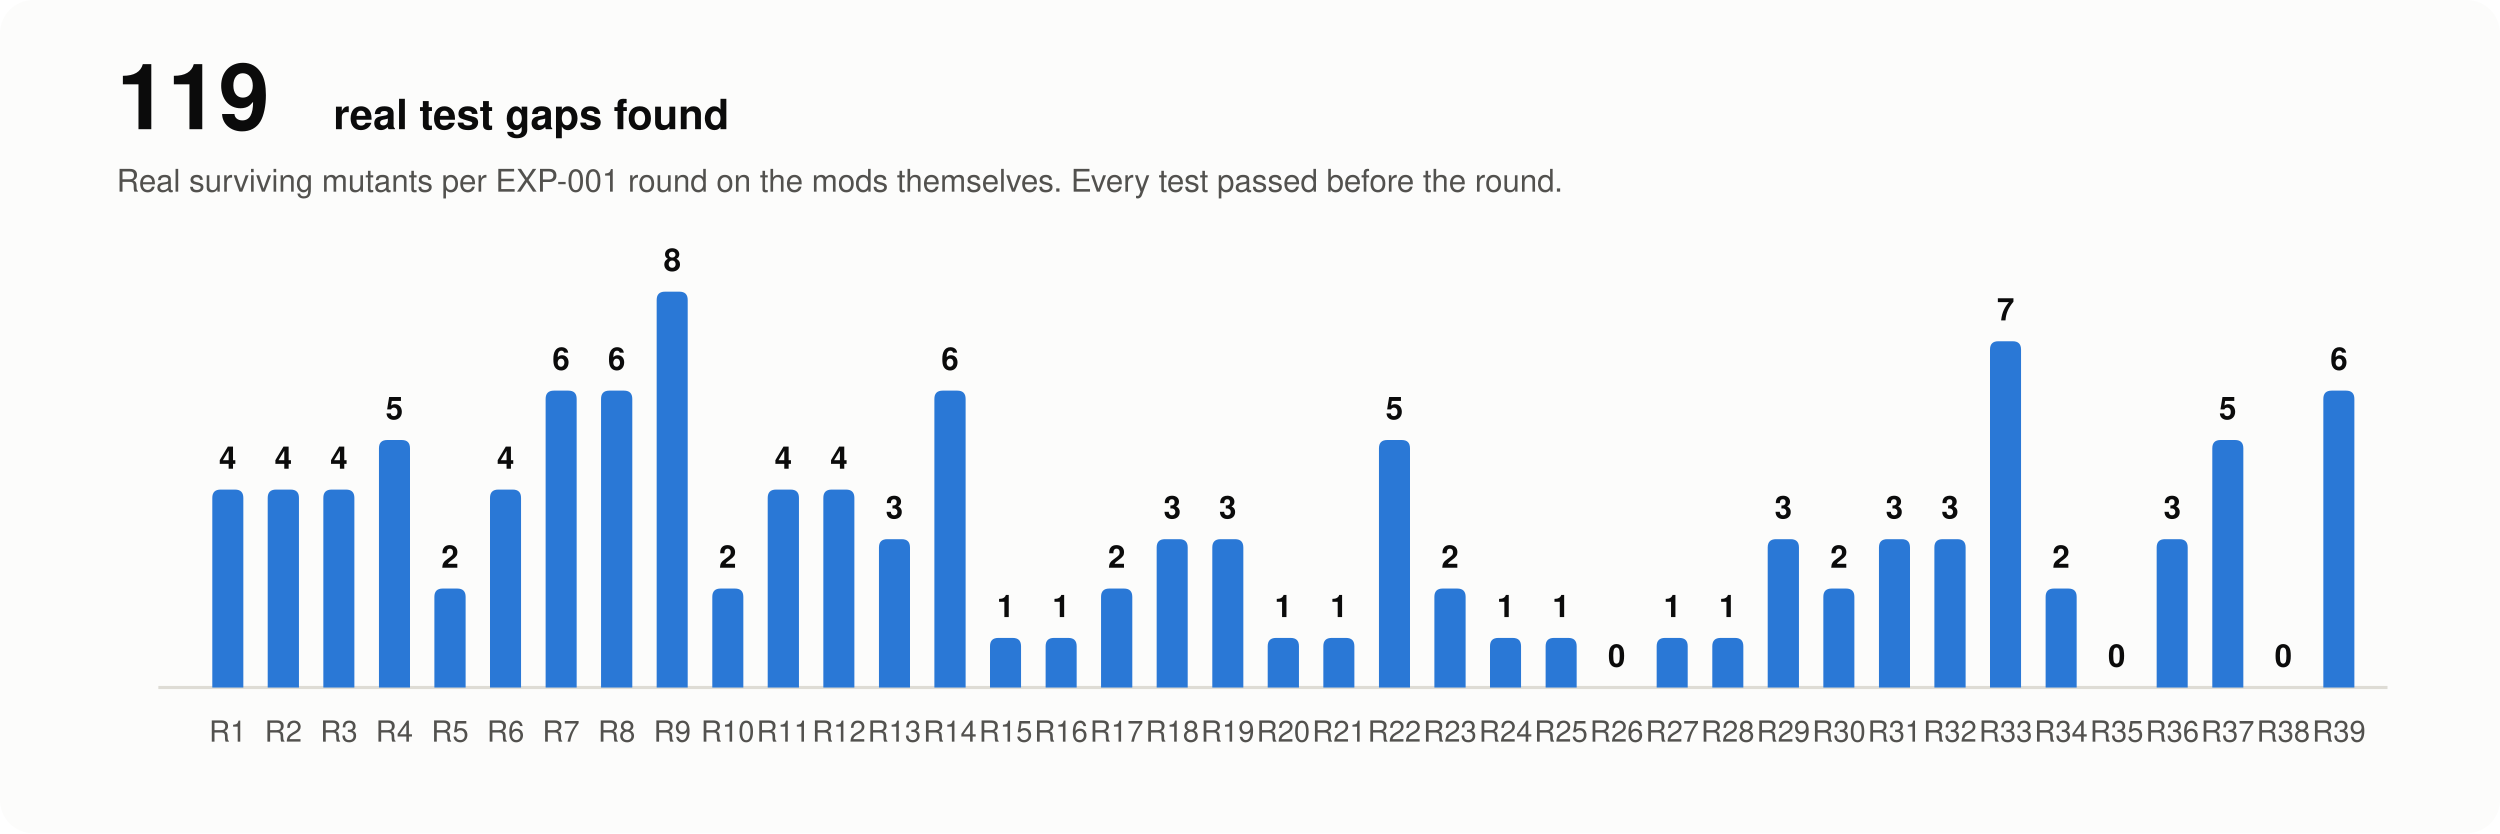
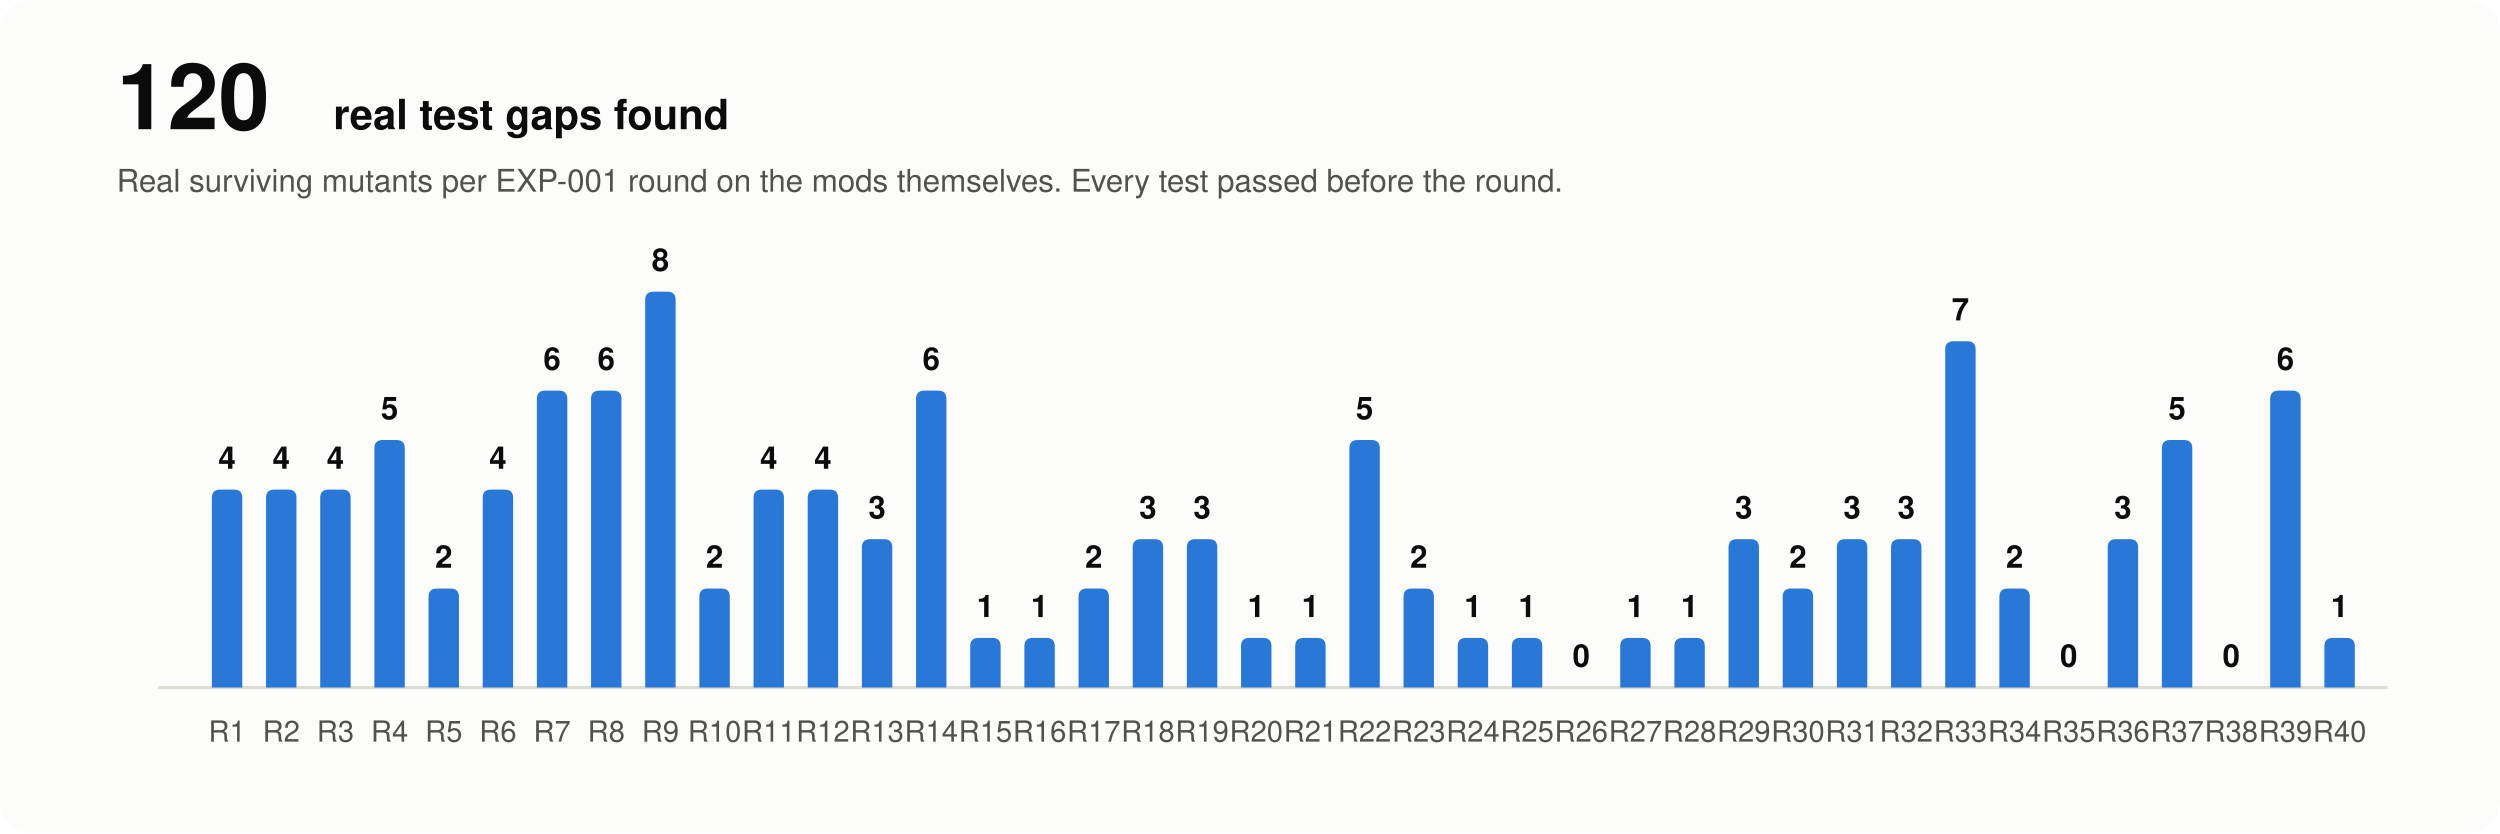
- <svg xmlns="http://www.w3.org/2000/svg" viewBox="0 0 1200 400" width="1200" height="400" role="img" aria-label="119 real test gaps found in 39 rounds" font-family="ui-sans-serif, -apple-system, 'Segoe UI', Helvetica, Arial, sans-serif">
+ <svg xmlns="http://www.w3.org/2000/svg" viewBox="0 0 1200 400" width="1200" height="400" role="img" aria-label="120 real test gaps found in 40 rounds" font-family="ui-sans-serif, -apple-system, 'Segoe UI', Helvetica, Arial, sans-serif">
  <style>
  .sup { fill: #fcfcfb; } .sup2 { fill: #f3f2ef; } .borda { stroke: #dedcd5; }
  .t1 { fill: #0b0b0b; } .t2 { fill: #52514e; } .t3 { fill: #8a887f; }
  .ac { fill: #2a78d6; } .acs { stroke: #2a78d6; } .acf { fill: #e8f1fb; }
  .ok { fill: #0f7a3d; } .okf { fill: #e3f3e8; }
  @media (prefers-color-scheme: dark) {
    .sup { fill: #1a1a19; } .sup2 { fill: #232322; } .borda { stroke: #3a3936; }
    .t1 { fill: #f0efec; } .t2 { fill: #c3c2b7; } .t3 { fill: #8f8d84; }
    .ac { fill: #3987e5; } .acs { stroke: #3987e5; } .acf { fill: #1d2c40; }
    .ok { fill: #4cc27a; } .okf { fill: #16301f; }
  }
  @media (prefers-reduced-motion: reduce) { * { animation: none !important; } }

  .barra { transform-box: fill-box; transform-origin: bottom; animation: cresce 1.1s cubic-bezier(.2,.8,.2,1); }
  @keyframes cresce { from { transform: scaleY(0); } to { transform: scaleY(1); } }
</style>
  <rect width="1200" height="400" rx="16" class="sup" />
-   <text x="56" y="62" font-size="44" font-weight="800" class="t1">119</text>
+   <text x="56" y="62" font-size="44" font-weight="800" class="t1">120</text>
  <text x="160" y="62" font-size="20" font-weight="700" class="t1">real test gaps found</text>
  <text x="56" y="92" font-size="15" class="t2">Real surviving mutants per EXP-001 round on the mods themselves. Every test passed before the round.</text>
  <line x1="76" y1="330" x2="1146" y2="330" class="borda" stroke-width="1.5" />
  <g class="barra">
-     <path d="M101.9,330 L101.9,239.0 Q101.9,235.0 105.9,235.0 L112.8,235.0 Q116.8,235.0 116.8,239.0 L116.8,330 Z" class="ac" />
-   </g>
-   <text x="109.3" y="225.0" font-size="15" font-weight="700" class="t1" text-anchor="middle">4</text>
-   <text x="109.3" y="356" font-size="14" class="t2" text-anchor="middle">R1</text>
-   <g class="barra">
-     <path d="M128.5,330 L128.5,239.0 Q128.5,235.0 132.5,235.0 L139.5,235.0 Q143.5,235.0 143.5,239.0 L143.5,330 Z" class="ac" />
-   </g>
-   <text x="136.0" y="225.0" font-size="15" font-weight="700" class="t1" text-anchor="middle">4</text>
-   <text x="136.0" y="356" font-size="14" class="t2" text-anchor="middle">R2</text>
-   <g class="barra">
-     <path d="M155.2,330 L155.2,239.0 Q155.2,235.0 159.2,235.0 L166.1,235.0 Q170.1,235.0 170.1,239.0 L170.1,330 Z" class="ac" />
-   </g>
-   <text x="162.7" y="225.0" font-size="15" font-weight="700" class="t1" text-anchor="middle">4</text>
-   <text x="162.7" y="356" font-size="14" class="t2" text-anchor="middle">R3</text>
-   <g class="barra">
-     <path d="M181.9,330 L181.9,215.2 Q181.9,211.2 185.9,211.2 L192.8,211.2 Q196.8,211.2 196.8,215.2 L196.8,330 Z" class="ac" />
-   </g>
-   <text x="189.3" y="201.2" font-size="15" font-weight="700" class="t1" text-anchor="middle">5</text>
-   <text x="189.3" y="356" font-size="14" class="t2" text-anchor="middle">R4</text>
-   <g class="barra">
-     <path d="M208.5,330 L208.5,286.5 Q208.5,282.5 212.5,282.5 L219.5,282.5 Q223.5,282.5 223.5,286.5 L223.5,330 Z" class="ac" />
-   </g>
-   <text x="216.0" y="272.5" font-size="15" font-weight="700" class="t1" text-anchor="middle">2</text>
-   <text x="216.0" y="356" font-size="14" class="t2" text-anchor="middle">R5</text>
-   <g class="barra">
-     <path d="M235.2,330 L235.2,239.0 Q235.2,235.0 239.2,235.0 L246.1,235.0 Q250.1,235.0 250.1,239.0 L250.1,330 Z" class="ac" />
-   </g>
-   <text x="242.7" y="225.0" font-size="15" font-weight="700" class="t1" text-anchor="middle">4</text>
-   <text x="242.7" y="356" font-size="14" class="t2" text-anchor="middle">R6</text>
-   <g class="barra">
-     <path d="M261.9,330 L261.9,191.5 Q261.9,187.5 265.9,187.5 L272.8,187.5 Q276.8,187.5 276.8,191.5 L276.8,330 Z" class="ac" />
-   </g>
-   <text x="269.3" y="177.5" font-size="15" font-weight="700" class="t1" text-anchor="middle">6</text>
-   <text x="269.3" y="356" font-size="14" class="t2" text-anchor="middle">R7</text>
-   <g class="barra">
-     <path d="M288.5,330 L288.5,191.5 Q288.5,187.5 292.5,187.5 L299.5,187.5 Q303.5,187.5 303.5,191.5 L303.5,330 Z" class="ac" />
-   </g>
-   <text x="296.0" y="177.5" font-size="15" font-weight="700" class="t1" text-anchor="middle">6</text>
-   <text x="296.0" y="356" font-size="14" class="t2" text-anchor="middle">R8</text>
-   <g class="barra">
-     <path d="M315.2,330 L315.2,144.0 Q315.2,140.0 319.2,140.0 L326.1,140.0 Q330.1,140.0 330.1,144.0 L330.1,330 Z" class="ac" />
-   </g>
-   <text x="322.7" y="130.0" font-size="15" font-weight="700" class="t1" text-anchor="middle">8</text>
-   <text x="322.7" y="356" font-size="14" class="t2" text-anchor="middle">R9</text>
-   <g class="barra">
-     <path d="M341.9,330 L341.9,286.5 Q341.9,282.5 345.9,282.5 L352.8,282.5 Q356.8,282.5 356.8,286.5 L356.8,330 Z" class="ac" />
-   </g>
-   <text x="349.3" y="272.5" font-size="15" font-weight="700" class="t1" text-anchor="middle">2</text>
-   <text x="349.3" y="356" font-size="14" class="t2" text-anchor="middle">R10</text>
-   <g class="barra">
-     <path d="M368.5,330 L368.5,239.0 Q368.5,235.0 372.5,235.0 L379.5,235.0 Q383.5,235.0 383.5,239.0 L383.5,330 Z" class="ac" />
-   </g>
-   <text x="376.0" y="225.0" font-size="15" font-weight="700" class="t1" text-anchor="middle">4</text>
-   <text x="376.0" y="356" font-size="14" class="t2" text-anchor="middle">R11</text>
-   <g class="barra">
-     <path d="M395.2,330 L395.2,239.0 Q395.2,235.0 399.2,235.0 L406.1,235.0 Q410.1,235.0 410.1,239.0 L410.1,330 Z" class="ac" />
-   </g>
-   <text x="402.7" y="225.0" font-size="15" font-weight="700" class="t1" text-anchor="middle">4</text>
-   <text x="402.7" y="356" font-size="14" class="t2" text-anchor="middle">R12</text>
-   <g class="barra">
-     <path d="M421.9,330 L421.9,262.8 Q421.9,258.8 425.9,258.8 L432.8,258.8 Q436.8,258.8 436.8,262.8 L436.8,330 Z" class="ac" />
-   </g>
-   <text x="429.3" y="248.8" font-size="15" font-weight="700" class="t1" text-anchor="middle">3</text>
-   <text x="429.3" y="356" font-size="14" class="t2" text-anchor="middle">R13</text>
-   <g class="barra">
-     <path d="M448.5,330 L448.5,191.5 Q448.5,187.5 452.5,187.5 L459.5,187.5 Q463.5,187.5 463.5,191.5 L463.5,330 Z" class="ac" />
-   </g>
-   <text x="456.0" y="177.5" font-size="15" font-weight="700" class="t1" text-anchor="middle">6</text>
-   <text x="456.0" y="356" font-size="14" class="t2" text-anchor="middle">R14</text>
-   <g class="barra">
-     <path d="M475.2,330 L475.2,310.2 Q475.2,306.2 479.2,306.2 L486.1,306.2 Q490.1,306.2 490.1,310.2 L490.1,330 Z" class="ac" />
-   </g>
-   <text x="482.7" y="296.2" font-size="15" font-weight="700" class="t1" text-anchor="middle">1</text>
-   <text x="482.7" y="356" font-size="14" class="t2" text-anchor="middle">R15</text>
-   <g class="barra">
-     <path d="M501.9,330 L501.9,310.2 Q501.9,306.2 505.9,306.2 L512.8,306.2 Q516.8,306.2 516.8,310.2 L516.8,330 Z" class="ac" />
-   </g>
-   <text x="509.3" y="296.2" font-size="15" font-weight="700" class="t1" text-anchor="middle">1</text>
-   <text x="509.3" y="356" font-size="14" class="t2" text-anchor="middle">R16</text>
-   <g class="barra">
-     <path d="M528.5,330 L528.5,286.5 Q528.5,282.5 532.5,282.5 L539.5,282.5 Q543.5,282.5 543.5,286.5 L543.5,330 Z" class="ac" />
-   </g>
-   <text x="536.0" y="272.5" font-size="15" font-weight="700" class="t1" text-anchor="middle">2</text>
-   <text x="536.0" y="356" font-size="14" class="t2" text-anchor="middle">R17</text>
-   <g class="barra">
-     <path d="M555.2,330 L555.2,262.8 Q555.2,258.8 559.2,258.8 L566.1,258.8 Q570.1,258.8 570.1,262.8 L570.1,330 Z" class="ac" />
-   </g>
-   <text x="562.7" y="248.8" font-size="15" font-weight="700" class="t1" text-anchor="middle">3</text>
-   <text x="562.7" y="356" font-size="14" class="t2" text-anchor="middle">R18</text>
-   <g class="barra">
-     <path d="M581.9,330 L581.9,262.8 Q581.9,258.8 585.9,258.8 L592.8,258.8 Q596.8,258.8 596.8,262.8 L596.8,330 Z" class="ac" />
-   </g>
-   <text x="589.3" y="248.8" font-size="15" font-weight="700" class="t1" text-anchor="middle">3</text>
-   <text x="589.3" y="356" font-size="14" class="t2" text-anchor="middle">R19</text>
-   <g class="barra">
-     <path d="M608.5,330 L608.5,310.2 Q608.5,306.2 612.5,306.2 L619.5,306.2 Q623.5,306.2 623.5,310.2 L623.5,330 Z" class="ac" />
-   </g>
-   <text x="616.0" y="296.2" font-size="15" font-weight="700" class="t1" text-anchor="middle">1</text>
-   <text x="616.0" y="356" font-size="14" class="t2" text-anchor="middle">R20</text>
-   <g class="barra">
-     <path d="M635.2,330 L635.2,310.2 Q635.2,306.2 639.2,306.2 L646.1,306.2 Q650.1,306.2 650.1,310.2 L650.1,330 Z" class="ac" />
-   </g>
-   <text x="642.7" y="296.2" font-size="15" font-weight="700" class="t1" text-anchor="middle">1</text>
-   <text x="642.7" y="356" font-size="14" class="t2" text-anchor="middle">R21</text>
-   <g class="barra">
-     <path d="M661.9,330 L661.9,215.2 Q661.9,211.2 665.9,211.2 L672.8,211.2 Q676.8,211.2 676.8,215.2 L676.8,330 Z" class="ac" />
-   </g>
-   <text x="669.3" y="201.2" font-size="15" font-weight="700" class="t1" text-anchor="middle">5</text>
-   <text x="669.3" y="356" font-size="14" class="t2" text-anchor="middle">R22</text>
-   <g class="barra">
-     <path d="M688.5,330 L688.5,286.5 Q688.5,282.5 692.5,282.5 L699.5,282.5 Q703.5,282.5 703.5,286.5 L703.5,330 Z" class="ac" />
-   </g>
-   <text x="696.0" y="272.5" font-size="15" font-weight="700" class="t1" text-anchor="middle">2</text>
-   <text x="696.0" y="356" font-size="14" class="t2" text-anchor="middle">R23</text>
-   <g class="barra">
-     <path d="M715.2,330 L715.2,310.2 Q715.2,306.2 719.2,306.2 L726.1,306.2 Q730.1,306.2 730.1,310.2 L730.1,330 Z" class="ac" />
-   </g>
-   <text x="722.7" y="296.2" font-size="15" font-weight="700" class="t1" text-anchor="middle">1</text>
-   <text x="722.7" y="356" font-size="14" class="t2" text-anchor="middle">R24</text>
-   <g class="barra">
-     <path d="M741.9,330 L741.9,310.2 Q741.9,306.2 745.9,306.2 L752.8,306.2 Q756.8,306.2 756.8,310.2 L756.8,330 Z" class="ac" />
-   </g>
-   <text x="749.3" y="296.2" font-size="15" font-weight="700" class="t1" text-anchor="middle">1</text>
-   <text x="749.3" y="356" font-size="14" class="t2" text-anchor="middle">R25</text>
-   <g class="barra">
-     <path d="M768.5,330 L768.5,330.0 Q768.5,330.0 768.5,330.0 L783.5,330.0 Q783.5,330.0 783.5,330.0 L783.5,330 Z" class="ac" />
-   </g>
-   <text x="776.0" y="320.0" font-size="15" font-weight="700" class="t1" text-anchor="middle">0</text>
-   <text x="776.0" y="356" font-size="14" class="t2" text-anchor="middle">R26</text>
-   <g class="barra">
-     <path d="M795.2,330 L795.2,310.2 Q795.2,306.2 799.2,306.2 L806.1,306.2 Q810.1,306.2 810.1,310.2 L810.1,330 Z" class="ac" />
-   </g>
-   <text x="802.7" y="296.2" font-size="15" font-weight="700" class="t1" text-anchor="middle">1</text>
-   <text x="802.7" y="356" font-size="14" class="t2" text-anchor="middle">R27</text>
-   <g class="barra">
-     <path d="M821.9,330 L821.9,310.2 Q821.9,306.2 825.9,306.2 L832.8,306.2 Q836.8,306.2 836.8,310.2 L836.8,330 Z" class="ac" />
-   </g>
-   <text x="829.3" y="296.2" font-size="15" font-weight="700" class="t1" text-anchor="middle">1</text>
-   <text x="829.3" y="356" font-size="14" class="t2" text-anchor="middle">R28</text>
-   <g class="barra">
-     <path d="M848.5,330 L848.5,262.8 Q848.5,258.8 852.5,258.8 L859.5,258.8 Q863.5,258.8 863.5,262.8 L863.5,330 Z" class="ac" />
-   </g>
-   <text x="856.0" y="248.8" font-size="15" font-weight="700" class="t1" text-anchor="middle">3</text>
-   <text x="856.0" y="356" font-size="14" class="t2" text-anchor="middle">R29</text>
-   <g class="barra">
-     <path d="M875.2,330 L875.2,286.5 Q875.2,282.5 879.2,282.5 L886.1,282.5 Q890.1,282.5 890.1,286.5 L890.1,330 Z" class="ac" />
-   </g>
-   <text x="882.7" y="272.5" font-size="15" font-weight="700" class="t1" text-anchor="middle">2</text>
-   <text x="882.7" y="356" font-size="14" class="t2" text-anchor="middle">R30</text>
-   <g class="barra">
-     <path d="M901.9,330 L901.9,262.8 Q901.9,258.8 905.9,258.8 L912.8,258.8 Q916.8,258.8 916.8,262.8 L916.8,330 Z" class="ac" />
-   </g>
-   <text x="909.3" y="248.8" font-size="15" font-weight="700" class="t1" text-anchor="middle">3</text>
-   <text x="909.3" y="356" font-size="14" class="t2" text-anchor="middle">R31</text>
-   <g class="barra">
-     <path d="M928.5,330 L928.5,262.8 Q928.5,258.8 932.5,258.8 L939.5,258.8 Q943.5,258.8 943.5,262.8 L943.5,330 Z" class="ac" />
-   </g>
-   <text x="936.0" y="248.8" font-size="15" font-weight="700" class="t1" text-anchor="middle">3</text>
-   <text x="936.0" y="356" font-size="14" class="t2" text-anchor="middle">R32</text>
-   <g class="barra">
-     <path d="M955.2,330 L955.2,167.8 Q955.2,163.8 959.2,163.8 L966.1,163.8 Q970.1,163.8 970.1,167.8 L970.1,330 Z" class="ac" />
-   </g>
-   <text x="962.7" y="153.8" font-size="15" font-weight="700" class="t1" text-anchor="middle">7</text>
-   <text x="962.7" y="356" font-size="14" class="t2" text-anchor="middle">R33</text>
-   <g class="barra">
-     <path d="M981.9,330 L981.9,286.5 Q981.9,282.5 985.9,282.5 L992.8,282.5 Q996.8,282.5 996.8,286.5 L996.8,330 Z" class="ac" />
-   </g>
-   <text x="989.3" y="272.5" font-size="15" font-weight="700" class="t1" text-anchor="middle">2</text>
-   <text x="989.3" y="356" font-size="14" class="t2" text-anchor="middle">R34</text>
-   <g class="barra">
-     <path d="M1008.5,330 L1008.5,330.0 Q1008.5,330.0 1008.5,330.0 L1023.5,330.0 Q1023.5,330.0 1023.5,330.0 L1023.5,330 Z" class="ac" />
-   </g>
-   <text x="1016.0" y="320.0" font-size="15" font-weight="700" class="t1" text-anchor="middle">0</text>
-   <text x="1016.0" y="356" font-size="14" class="t2" text-anchor="middle">R35</text>
-   <g class="barra">
-     <path d="M1035.2,330 L1035.2,262.8 Q1035.2,258.8 1039.2,258.8 L1046.1,258.8 Q1050.1,258.8 1050.1,262.8 L1050.1,330 Z" class="ac" />
-   </g>
-   <text x="1042.7" y="248.8" font-size="15" font-weight="700" class="t1" text-anchor="middle">3</text>
-   <text x="1042.7" y="356" font-size="14" class="t2" text-anchor="middle">R36</text>
-   <g class="barra">
-     <path d="M1061.9,330 L1061.9,215.2 Q1061.9,211.2 1065.9,211.2 L1072.8,211.2 Q1076.8,211.2 1076.8,215.2 L1076.8,330 Z" class="ac" />
-   </g>
-   <text x="1069.3" y="201.2" font-size="15" font-weight="700" class="t1" text-anchor="middle">5</text>
-   <text x="1069.3" y="356" font-size="14" class="t2" text-anchor="middle">R37</text>
-   <g class="barra">
-     <path d="M1088.5,330 L1088.5,330.0 Q1088.5,330.0 1088.5,330.0 L1103.5,330.0 Q1103.5,330.0 1103.5,330.0 L1103.5,330 Z" class="ac" />
-   </g>
-   <text x="1096.0" y="320.0" font-size="15" font-weight="700" class="t1" text-anchor="middle">0</text>
-   <text x="1096.0" y="356" font-size="14" class="t2" text-anchor="middle">R38</text>
-   <g class="barra">
-     <path d="M1115.2,330 L1115.2,191.5 Q1115.2,187.5 1119.2,187.5 L1126.1,187.5 Q1130.1,187.5 1130.1,191.5 L1130.1,330 Z" class="ac" />
-   </g>
-   <text x="1122.7" y="177.5" font-size="15" font-weight="700" class="t1" text-anchor="middle">6</text>
-   <text x="1122.7" y="356" font-size="14" class="t2" text-anchor="middle">R39</text>
+     <path d="M101.7,330 L101.7,239.0 Q101.7,235.0 105.7,235.0 L112.3,235.0 Q116.3,235.0 116.3,239.0 L116.3,330 Z" class="ac" />
+   </g>
+   <text x="109.0" y="225.0" font-size="15" font-weight="700" class="t1" text-anchor="middle">4</text>
+   <text x="109.0" y="356" font-size="14" class="t2" text-anchor="middle">R1</text>
+   <g class="barra">
+     <path d="M127.7,330 L127.7,239.0 Q127.7,235.0 131.7,235.0 L138.3,235.0 Q142.3,235.0 142.3,239.0 L142.3,330 Z" class="ac" />
+   </g>
+   <text x="135.0" y="225.0" font-size="15" font-weight="700" class="t1" text-anchor="middle">4</text>
+   <text x="135.0" y="356" font-size="14" class="t2" text-anchor="middle">R2</text>
+   <g class="barra">
+     <path d="M153.7,330 L153.7,239.0 Q153.7,235.0 157.7,235.0 L164.3,235.0 Q168.3,235.0 168.3,239.0 L168.3,330 Z" class="ac" />
+   </g>
+   <text x="161.0" y="225.0" font-size="15" font-weight="700" class="t1" text-anchor="middle">4</text>
+   <text x="161.0" y="356" font-size="14" class="t2" text-anchor="middle">R3</text>
+   <g class="barra">
+     <path d="M179.7,330 L179.7,215.2 Q179.7,211.2 183.7,211.2 L190.3,211.2 Q194.3,211.2 194.3,215.2 L194.3,330 Z" class="ac" />
+   </g>
+   <text x="187.0" y="201.2" font-size="15" font-weight="700" class="t1" text-anchor="middle">5</text>
+   <text x="187.0" y="356" font-size="14" class="t2" text-anchor="middle">R4</text>
+   <g class="barra">
+     <path d="M205.7,330 L205.7,286.5 Q205.7,282.5 209.7,282.5 L216.3,282.5 Q220.3,282.5 220.3,286.5 L220.3,330 Z" class="ac" />
+   </g>
+   <text x="213.0" y="272.5" font-size="15" font-weight="700" class="t1" text-anchor="middle">2</text>
+   <text x="213.0" y="356" font-size="14" class="t2" text-anchor="middle">R5</text>
+   <g class="barra">
+     <path d="M231.7,330 L231.7,239.0 Q231.7,235.0 235.7,235.0 L242.3,235.0 Q246.3,235.0 246.3,239.0 L246.3,330 Z" class="ac" />
+   </g>
+   <text x="239.0" y="225.0" font-size="15" font-weight="700" class="t1" text-anchor="middle">4</text>
+   <text x="239.0" y="356" font-size="14" class="t2" text-anchor="middle">R6</text>
+   <g class="barra">
+     <path d="M257.7,330 L257.7,191.5 Q257.7,187.5 261.7,187.5 L268.3,187.5 Q272.3,187.5 272.3,191.5 L272.3,330 Z" class="ac" />
+   </g>
+   <text x="265.0" y="177.5" font-size="15" font-weight="700" class="t1" text-anchor="middle">6</text>
+   <text x="265.0" y="356" font-size="14" class="t2" text-anchor="middle">R7</text>
+   <g class="barra">
+     <path d="M283.7,330 L283.7,191.5 Q283.7,187.5 287.7,187.5 L294.3,187.5 Q298.3,187.5 298.3,191.5 L298.3,330 Z" class="ac" />
+   </g>
+   <text x="291.0" y="177.5" font-size="15" font-weight="700" class="t1" text-anchor="middle">6</text>
+   <text x="291.0" y="356" font-size="14" class="t2" text-anchor="middle">R8</text>
+   <g class="barra">
+     <path d="M309.7,330 L309.7,144.0 Q309.7,140.0 313.7,140.0 L320.3,140.0 Q324.3,140.0 324.3,144.0 L324.3,330 Z" class="ac" />
+   </g>
+   <text x="317.0" y="130.0" font-size="15" font-weight="700" class="t1" text-anchor="middle">8</text>
+   <text x="317.0" y="356" font-size="14" class="t2" text-anchor="middle">R9</text>
+   <g class="barra">
+     <path d="M335.7,330 L335.7,286.5 Q335.7,282.5 339.7,282.5 L346.3,282.5 Q350.3,282.5 350.3,286.5 L350.3,330 Z" class="ac" />
+   </g>
+   <text x="343.0" y="272.5" font-size="15" font-weight="700" class="t1" text-anchor="middle">2</text>
+   <text x="343.0" y="356" font-size="14" class="t2" text-anchor="middle">R10</text>
+   <g class="barra">
+     <path d="M361.7,330 L361.7,239.0 Q361.7,235.0 365.7,235.0 L372.3,235.0 Q376.3,235.0 376.3,239.0 L376.3,330 Z" class="ac" />
+   </g>
+   <text x="369.0" y="225.0" font-size="15" font-weight="700" class="t1" text-anchor="middle">4</text>
+   <text x="369.0" y="356" font-size="14" class="t2" text-anchor="middle">R11</text>
+   <g class="barra">
+     <path d="M387.7,330 L387.7,239.0 Q387.7,235.0 391.7,235.0 L398.3,235.0 Q402.3,235.0 402.3,239.0 L402.3,330 Z" class="ac" />
+   </g>
+   <text x="395.0" y="225.0" font-size="15" font-weight="700" class="t1" text-anchor="middle">4</text>
+   <text x="395.0" y="356" font-size="14" class="t2" text-anchor="middle">R12</text>
+   <g class="barra">
+     <path d="M413.7,330 L413.7,262.8 Q413.7,258.8 417.7,258.8 L424.3,258.8 Q428.3,258.8 428.3,262.8 L428.3,330 Z" class="ac" />
+   </g>
+   <text x="421.0" y="248.8" font-size="15" font-weight="700" class="t1" text-anchor="middle">3</text>
+   <text x="421.0" y="356" font-size="14" class="t2" text-anchor="middle">R13</text>
+   <g class="barra">
+     <path d="M439.7,330 L439.7,191.5 Q439.7,187.5 443.7,187.5 L450.3,187.5 Q454.3,187.5 454.3,191.5 L454.3,330 Z" class="ac" />
+   </g>
+   <text x="447.0" y="177.5" font-size="15" font-weight="700" class="t1" text-anchor="middle">6</text>
+   <text x="447.0" y="356" font-size="14" class="t2" text-anchor="middle">R14</text>
+   <g class="barra">
+     <path d="M465.7,330 L465.7,310.2 Q465.7,306.2 469.7,306.2 L476.3,306.2 Q480.3,306.2 480.3,310.2 L480.3,330 Z" class="ac" />
+   </g>
+   <text x="473.0" y="296.2" font-size="15" font-weight="700" class="t1" text-anchor="middle">1</text>
+   <text x="473.0" y="356" font-size="14" class="t2" text-anchor="middle">R15</text>
+   <g class="barra">
+     <path d="M491.7,330 L491.7,310.2 Q491.7,306.2 495.7,306.2 L502.3,306.2 Q506.3,306.2 506.3,310.2 L506.3,330 Z" class="ac" />
+   </g>
+   <text x="499.0" y="296.2" font-size="15" font-weight="700" class="t1" text-anchor="middle">1</text>
+   <text x="499.0" y="356" font-size="14" class="t2" text-anchor="middle">R16</text>
+   <g class="barra">
+     <path d="M517.7,330 L517.7,286.5 Q517.7,282.5 521.7,282.5 L528.3,282.5 Q532.3,282.5 532.3,286.5 L532.3,330 Z" class="ac" />
+   </g>
+   <text x="525.0" y="272.5" font-size="15" font-weight="700" class="t1" text-anchor="middle">2</text>
+   <text x="525.0" y="356" font-size="14" class="t2" text-anchor="middle">R17</text>
+   <g class="barra">
+     <path d="M543.7,330 L543.7,262.8 Q543.7,258.8 547.7,258.8 L554.3,258.8 Q558.3,258.8 558.3,262.8 L558.3,330 Z" class="ac" />
+   </g>
+   <text x="551.0" y="248.8" font-size="15" font-weight="700" class="t1" text-anchor="middle">3</text>
+   <text x="551.0" y="356" font-size="14" class="t2" text-anchor="middle">R18</text>
+   <g class="barra">
+     <path d="M569.7,330 L569.7,262.8 Q569.7,258.8 573.7,258.8 L580.3,258.8 Q584.3,258.8 584.3,262.8 L584.3,330 Z" class="ac" />
+   </g>
+   <text x="577.0" y="248.8" font-size="15" font-weight="700" class="t1" text-anchor="middle">3</text>
+   <text x="577.0" y="356" font-size="14" class="t2" text-anchor="middle">R19</text>
+   <g class="barra">
+     <path d="M595.7,330 L595.7,310.2 Q595.7,306.2 599.7,306.2 L606.3,306.2 Q610.3,306.2 610.3,310.2 L610.3,330 Z" class="ac" />
+   </g>
+   <text x="603.0" y="296.2" font-size="15" font-weight="700" class="t1" text-anchor="middle">1</text>
+   <text x="603.0" y="356" font-size="14" class="t2" text-anchor="middle">R20</text>
+   <g class="barra">
+     <path d="M621.7,330 L621.7,310.2 Q621.7,306.2 625.7,306.2 L632.3,306.2 Q636.3,306.2 636.3,310.2 L636.3,330 Z" class="ac" />
+   </g>
+   <text x="629.0" y="296.2" font-size="15" font-weight="700" class="t1" text-anchor="middle">1</text>
+   <text x="629.0" y="356" font-size="14" class="t2" text-anchor="middle">R21</text>
+   <g class="barra">
+     <path d="M647.7,330 L647.7,215.2 Q647.7,211.2 651.7,211.2 L658.3,211.2 Q662.3,211.2 662.3,215.2 L662.3,330 Z" class="ac" />
+   </g>
+   <text x="655.0" y="201.2" font-size="15" font-weight="700" class="t1" text-anchor="middle">5</text>
+   <text x="655.0" y="356" font-size="14" class="t2" text-anchor="middle">R22</text>
+   <g class="barra">
+     <path d="M673.7,330 L673.7,286.5 Q673.7,282.5 677.7,282.5 L684.3,282.5 Q688.3,282.5 688.3,286.5 L688.3,330 Z" class="ac" />
+   </g>
+   <text x="681.0" y="272.5" font-size="15" font-weight="700" class="t1" text-anchor="middle">2</text>
+   <text x="681.0" y="356" font-size="14" class="t2" text-anchor="middle">R23</text>
+   <g class="barra">
+     <path d="M699.7,330 L699.7,310.2 Q699.7,306.2 703.7,306.2 L710.3,306.2 Q714.3,306.2 714.3,310.2 L714.3,330 Z" class="ac" />
+   </g>
+   <text x="707.0" y="296.2" font-size="15" font-weight="700" class="t1" text-anchor="middle">1</text>
+   <text x="707.0" y="356" font-size="14" class="t2" text-anchor="middle">R24</text>
+   <g class="barra">
+     <path d="M725.7,330 L725.7,310.2 Q725.7,306.2 729.7,306.2 L736.3,306.2 Q740.3,306.2 740.3,310.2 L740.3,330 Z" class="ac" />
+   </g>
+   <text x="733.0" y="296.2" font-size="15" font-weight="700" class="t1" text-anchor="middle">1</text>
+   <text x="733.0" y="356" font-size="14" class="t2" text-anchor="middle">R25</text>
+   <g class="barra">
+     <path d="M751.7,330 L751.7,330.0 Q751.7,330.0 751.7,330.0 L766.3,330.0 Q766.3,330.0 766.3,330.0 L766.3,330 Z" class="ac" />
+   </g>
+   <text x="759.0" y="320.0" font-size="15" font-weight="700" class="t1" text-anchor="middle">0</text>
+   <text x="759.0" y="356" font-size="14" class="t2" text-anchor="middle">R26</text>
+   <g class="barra">
+     <path d="M777.7,330 L777.7,310.2 Q777.7,306.2 781.7,306.2 L788.3,306.2 Q792.3,306.2 792.3,310.2 L792.3,330 Z" class="ac" />
+   </g>
+   <text x="785.0" y="296.2" font-size="15" font-weight="700" class="t1" text-anchor="middle">1</text>
+   <text x="785.0" y="356" font-size="14" class="t2" text-anchor="middle">R27</text>
+   <g class="barra">
+     <path d="M803.7,330 L803.7,310.2 Q803.7,306.2 807.7,306.2 L814.3,306.2 Q818.3,306.2 818.3,310.2 L818.3,330 Z" class="ac" />
+   </g>
+   <text x="811.0" y="296.2" font-size="15" font-weight="700" class="t1" text-anchor="middle">1</text>
+   <text x="811.0" y="356" font-size="14" class="t2" text-anchor="middle">R28</text>
+   <g class="barra">
+     <path d="M829.7,330 L829.7,262.8 Q829.7,258.8 833.7,258.8 L840.3,258.8 Q844.3,258.8 844.3,262.8 L844.3,330 Z" class="ac" />
+   </g>
+   <text x="837.0" y="248.8" font-size="15" font-weight="700" class="t1" text-anchor="middle">3</text>
+   <text x="837.0" y="356" font-size="14" class="t2" text-anchor="middle">R29</text>
+   <g class="barra">
+     <path d="M855.7,330 L855.7,286.5 Q855.7,282.5 859.7,282.5 L866.3,282.5 Q870.3,282.5 870.3,286.5 L870.3,330 Z" class="ac" />
+   </g>
+   <text x="863.0" y="272.5" font-size="15" font-weight="700" class="t1" text-anchor="middle">2</text>
+   <text x="863.0" y="356" font-size="14" class="t2" text-anchor="middle">R30</text>
+   <g class="barra">
+     <path d="M881.7,330 L881.7,262.8 Q881.7,258.8 885.7,258.8 L892.3,258.8 Q896.3,258.8 896.3,262.8 L896.3,330 Z" class="ac" />
+   </g>
+   <text x="889.0" y="248.8" font-size="15" font-weight="700" class="t1" text-anchor="middle">3</text>
+   <text x="889.0" y="356" font-size="14" class="t2" text-anchor="middle">R31</text>
+   <g class="barra">
+     <path d="M907.7,330 L907.7,262.8 Q907.7,258.8 911.7,258.8 L918.3,258.8 Q922.3,258.8 922.3,262.8 L922.3,330 Z" class="ac" />
+   </g>
+   <text x="915.0" y="248.8" font-size="15" font-weight="700" class="t1" text-anchor="middle">3</text>
+   <text x="915.0" y="356" font-size="14" class="t2" text-anchor="middle">R32</text>
+   <g class="barra">
+     <path d="M933.7,330 L933.7,167.8 Q933.7,163.8 937.7,163.8 L944.3,163.8 Q948.3,163.8 948.3,167.8 L948.3,330 Z" class="ac" />
+   </g>
+   <text x="941.0" y="153.8" font-size="15" font-weight="700" class="t1" text-anchor="middle">7</text>
+   <text x="941.0" y="356" font-size="14" class="t2" text-anchor="middle">R33</text>
+   <g class="barra">
+     <path d="M959.7,330 L959.7,286.5 Q959.7,282.5 963.7,282.5 L970.3,282.5 Q974.3,282.5 974.3,286.5 L974.3,330 Z" class="ac" />
+   </g>
+   <text x="967.0" y="272.5" font-size="15" font-weight="700" class="t1" text-anchor="middle">2</text>
+   <text x="967.0" y="356" font-size="14" class="t2" text-anchor="middle">R34</text>
+   <g class="barra">
+     <path d="M985.7,330 L985.7,330.0 Q985.7,330.0 985.7,330.0 L1000.3,330.0 Q1000.3,330.0 1000.3,330.0 L1000.3,330 Z" class="ac" />
+   </g>
+   <text x="993.0" y="320.0" font-size="15" font-weight="700" class="t1" text-anchor="middle">0</text>
+   <text x="993.0" y="356" font-size="14" class="t2" text-anchor="middle">R35</text>
+   <g class="barra">
+     <path d="M1011.7,330 L1011.7,262.8 Q1011.7,258.8 1015.7,258.8 L1022.3,258.8 Q1026.3,258.8 1026.3,262.8 L1026.3,330 Z" class="ac" />
+   </g>
+   <text x="1019.0" y="248.8" font-size="15" font-weight="700" class="t1" text-anchor="middle">3</text>
+   <text x="1019.0" y="356" font-size="14" class="t2" text-anchor="middle">R36</text>
+   <g class="barra">
+     <path d="M1037.7,330 L1037.7,215.2 Q1037.7,211.2 1041.7,211.2 L1048.3,211.2 Q1052.3,211.2 1052.3,215.2 L1052.3,330 Z" class="ac" />
+   </g>
+   <text x="1045.0" y="201.2" font-size="15" font-weight="700" class="t1" text-anchor="middle">5</text>
+   <text x="1045.0" y="356" font-size="14" class="t2" text-anchor="middle">R37</text>
+   <g class="barra">
+     <path d="M1063.7,330 L1063.7,330.0 Q1063.7,330.0 1063.7,330.0 L1078.3,330.0 Q1078.3,330.0 1078.3,330.0 L1078.3,330 Z" class="ac" />
+   </g>
+   <text x="1071.0" y="320.0" font-size="15" font-weight="700" class="t1" text-anchor="middle">0</text>
+   <text x="1071.0" y="356" font-size="14" class="t2" text-anchor="middle">R38</text>
+   <g class="barra">
+     <path d="M1089.7,330 L1089.7,191.5 Q1089.7,187.5 1093.7,187.5 L1100.3,187.5 Q1104.3,187.5 1104.3,191.5 L1104.3,330 Z" class="ac" />
+   </g>
+   <text x="1097.0" y="177.5" font-size="15" font-weight="700" class="t1" text-anchor="middle">6</text>
+   <text x="1097.0" y="356" font-size="14" class="t2" text-anchor="middle">R39</text>
+   <g class="barra">
+     <path d="M1115.7,330 L1115.7,310.2 Q1115.7,306.2 1119.7,306.2 L1126.3,306.2 Q1130.3,306.2 1130.3,310.2 L1130.3,330 Z" class="ac" />
+   </g>
+   <text x="1123.0" y="296.2" font-size="15" font-weight="700" class="t1" text-anchor="middle">1</text>
+   <text x="1123.0" y="356" font-size="14" class="t2" text-anchor="middle">R40</text>
</svg>
